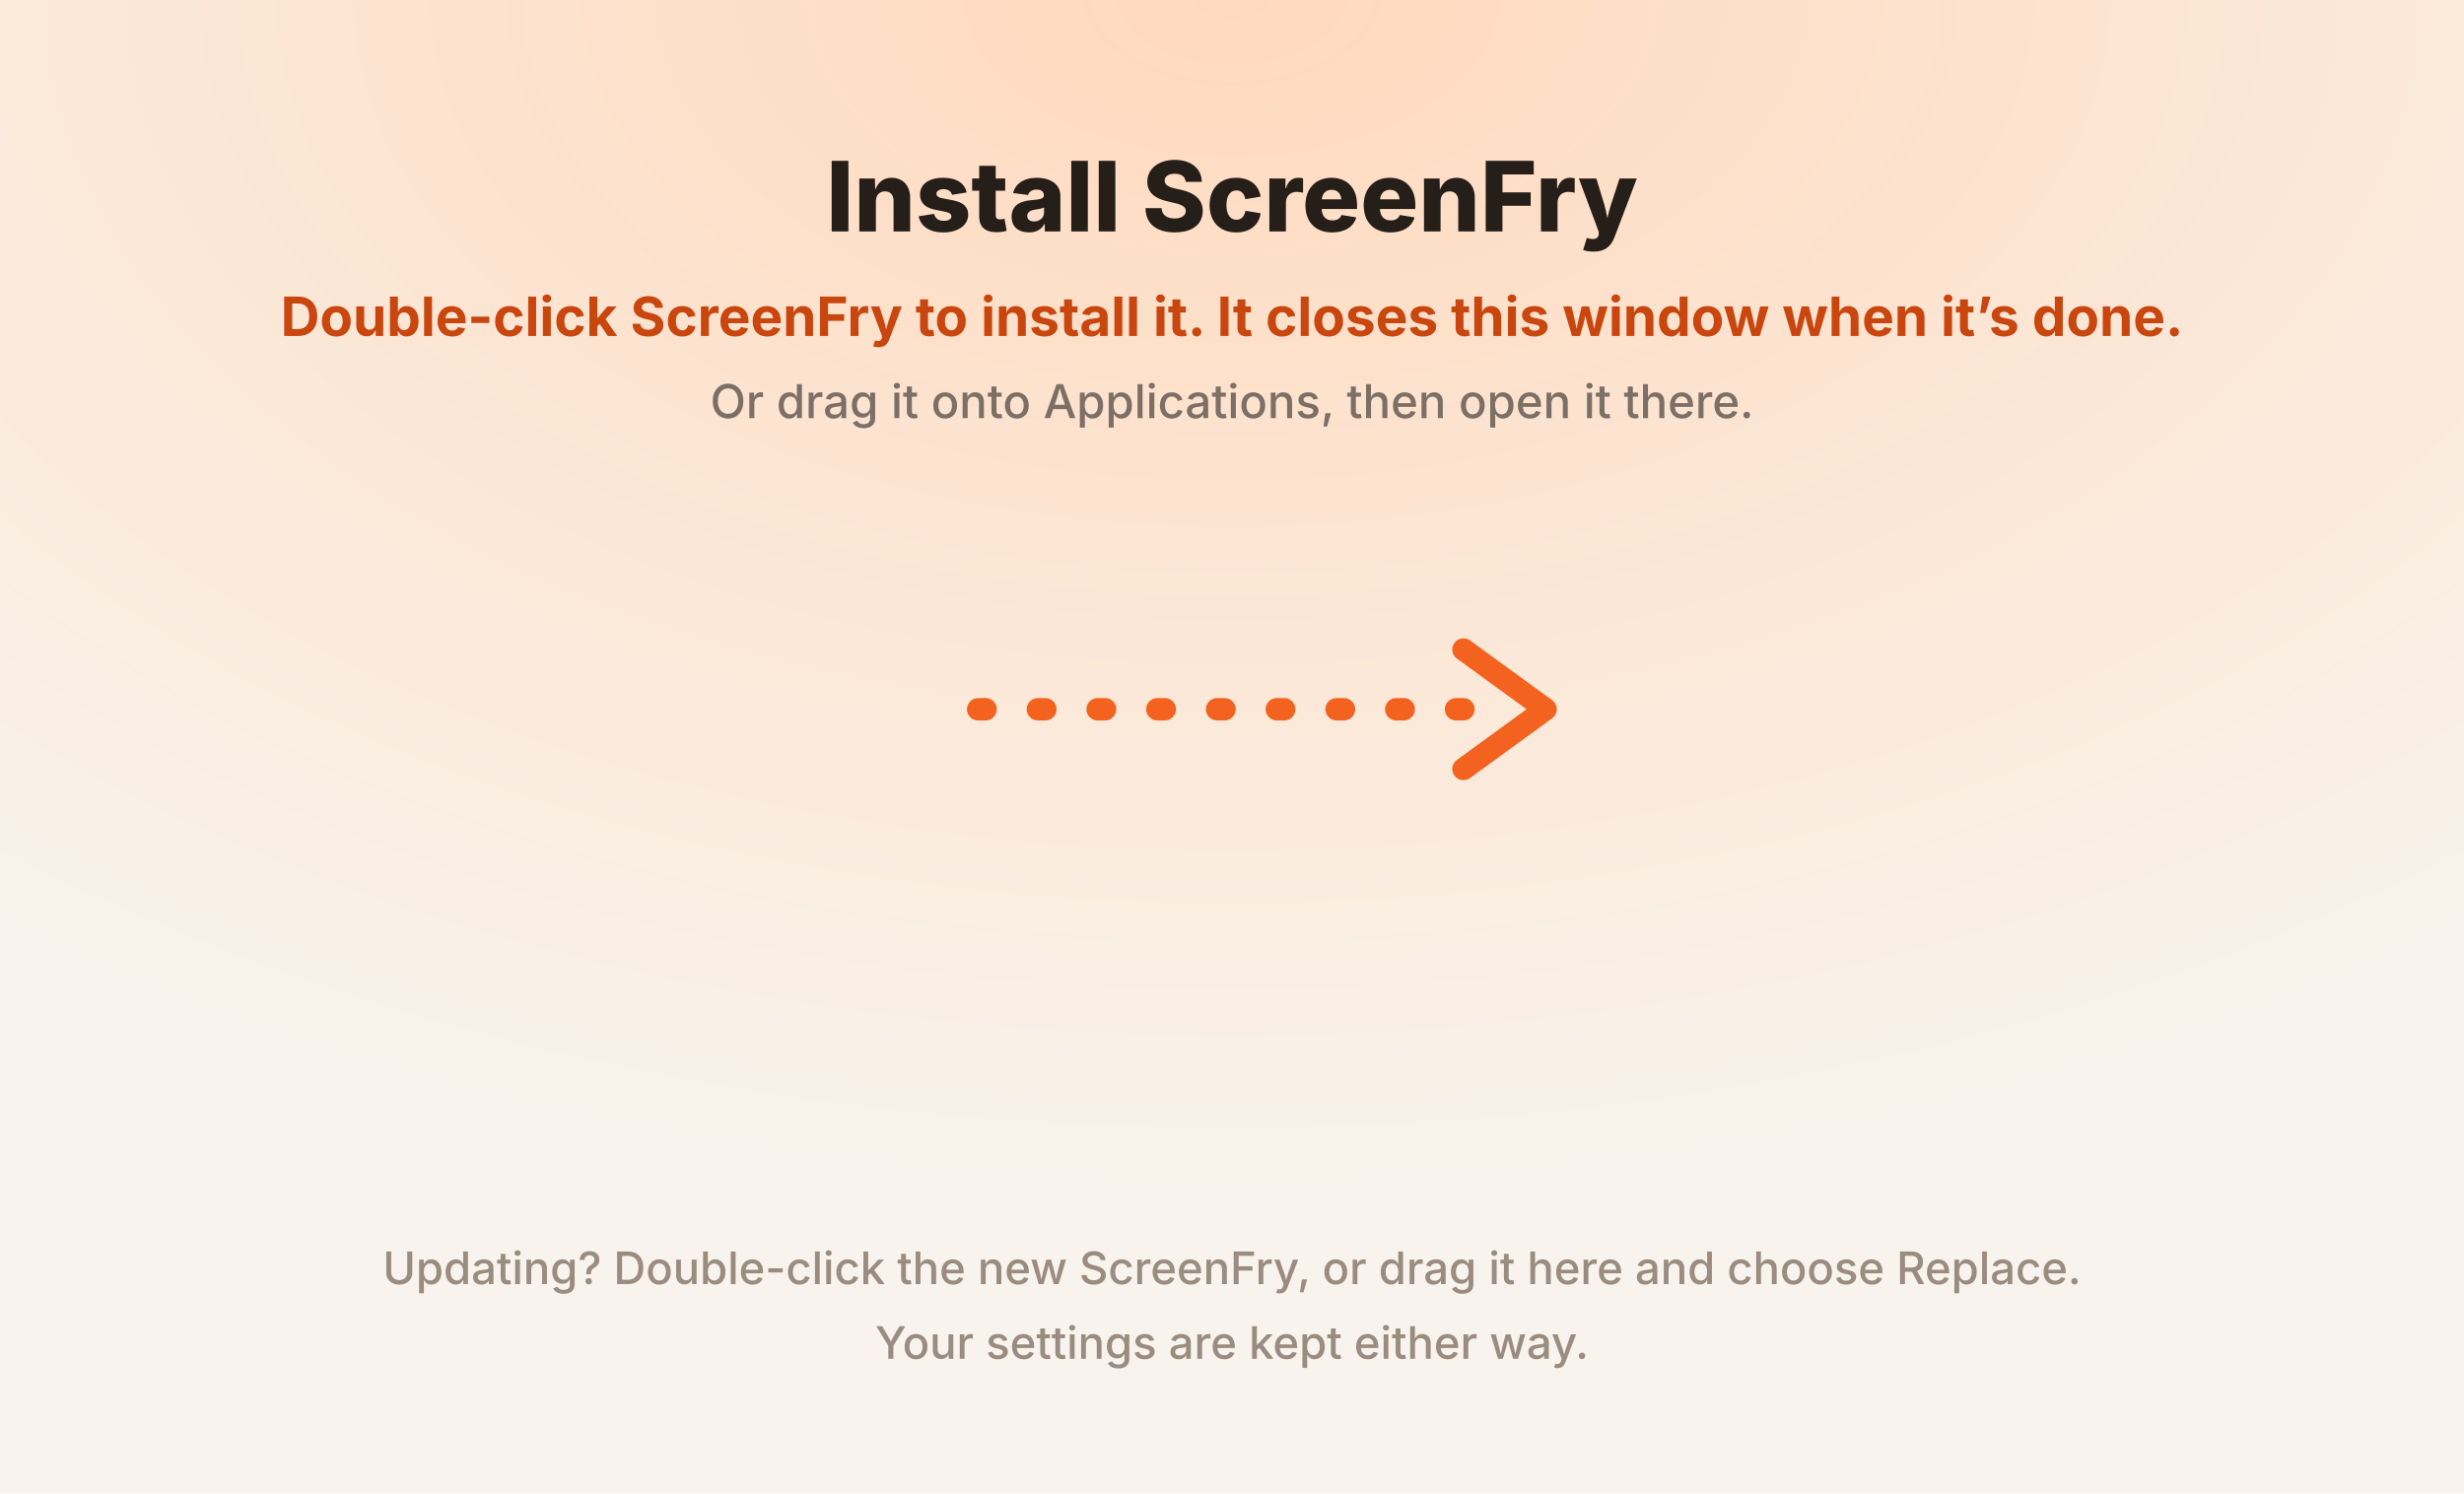
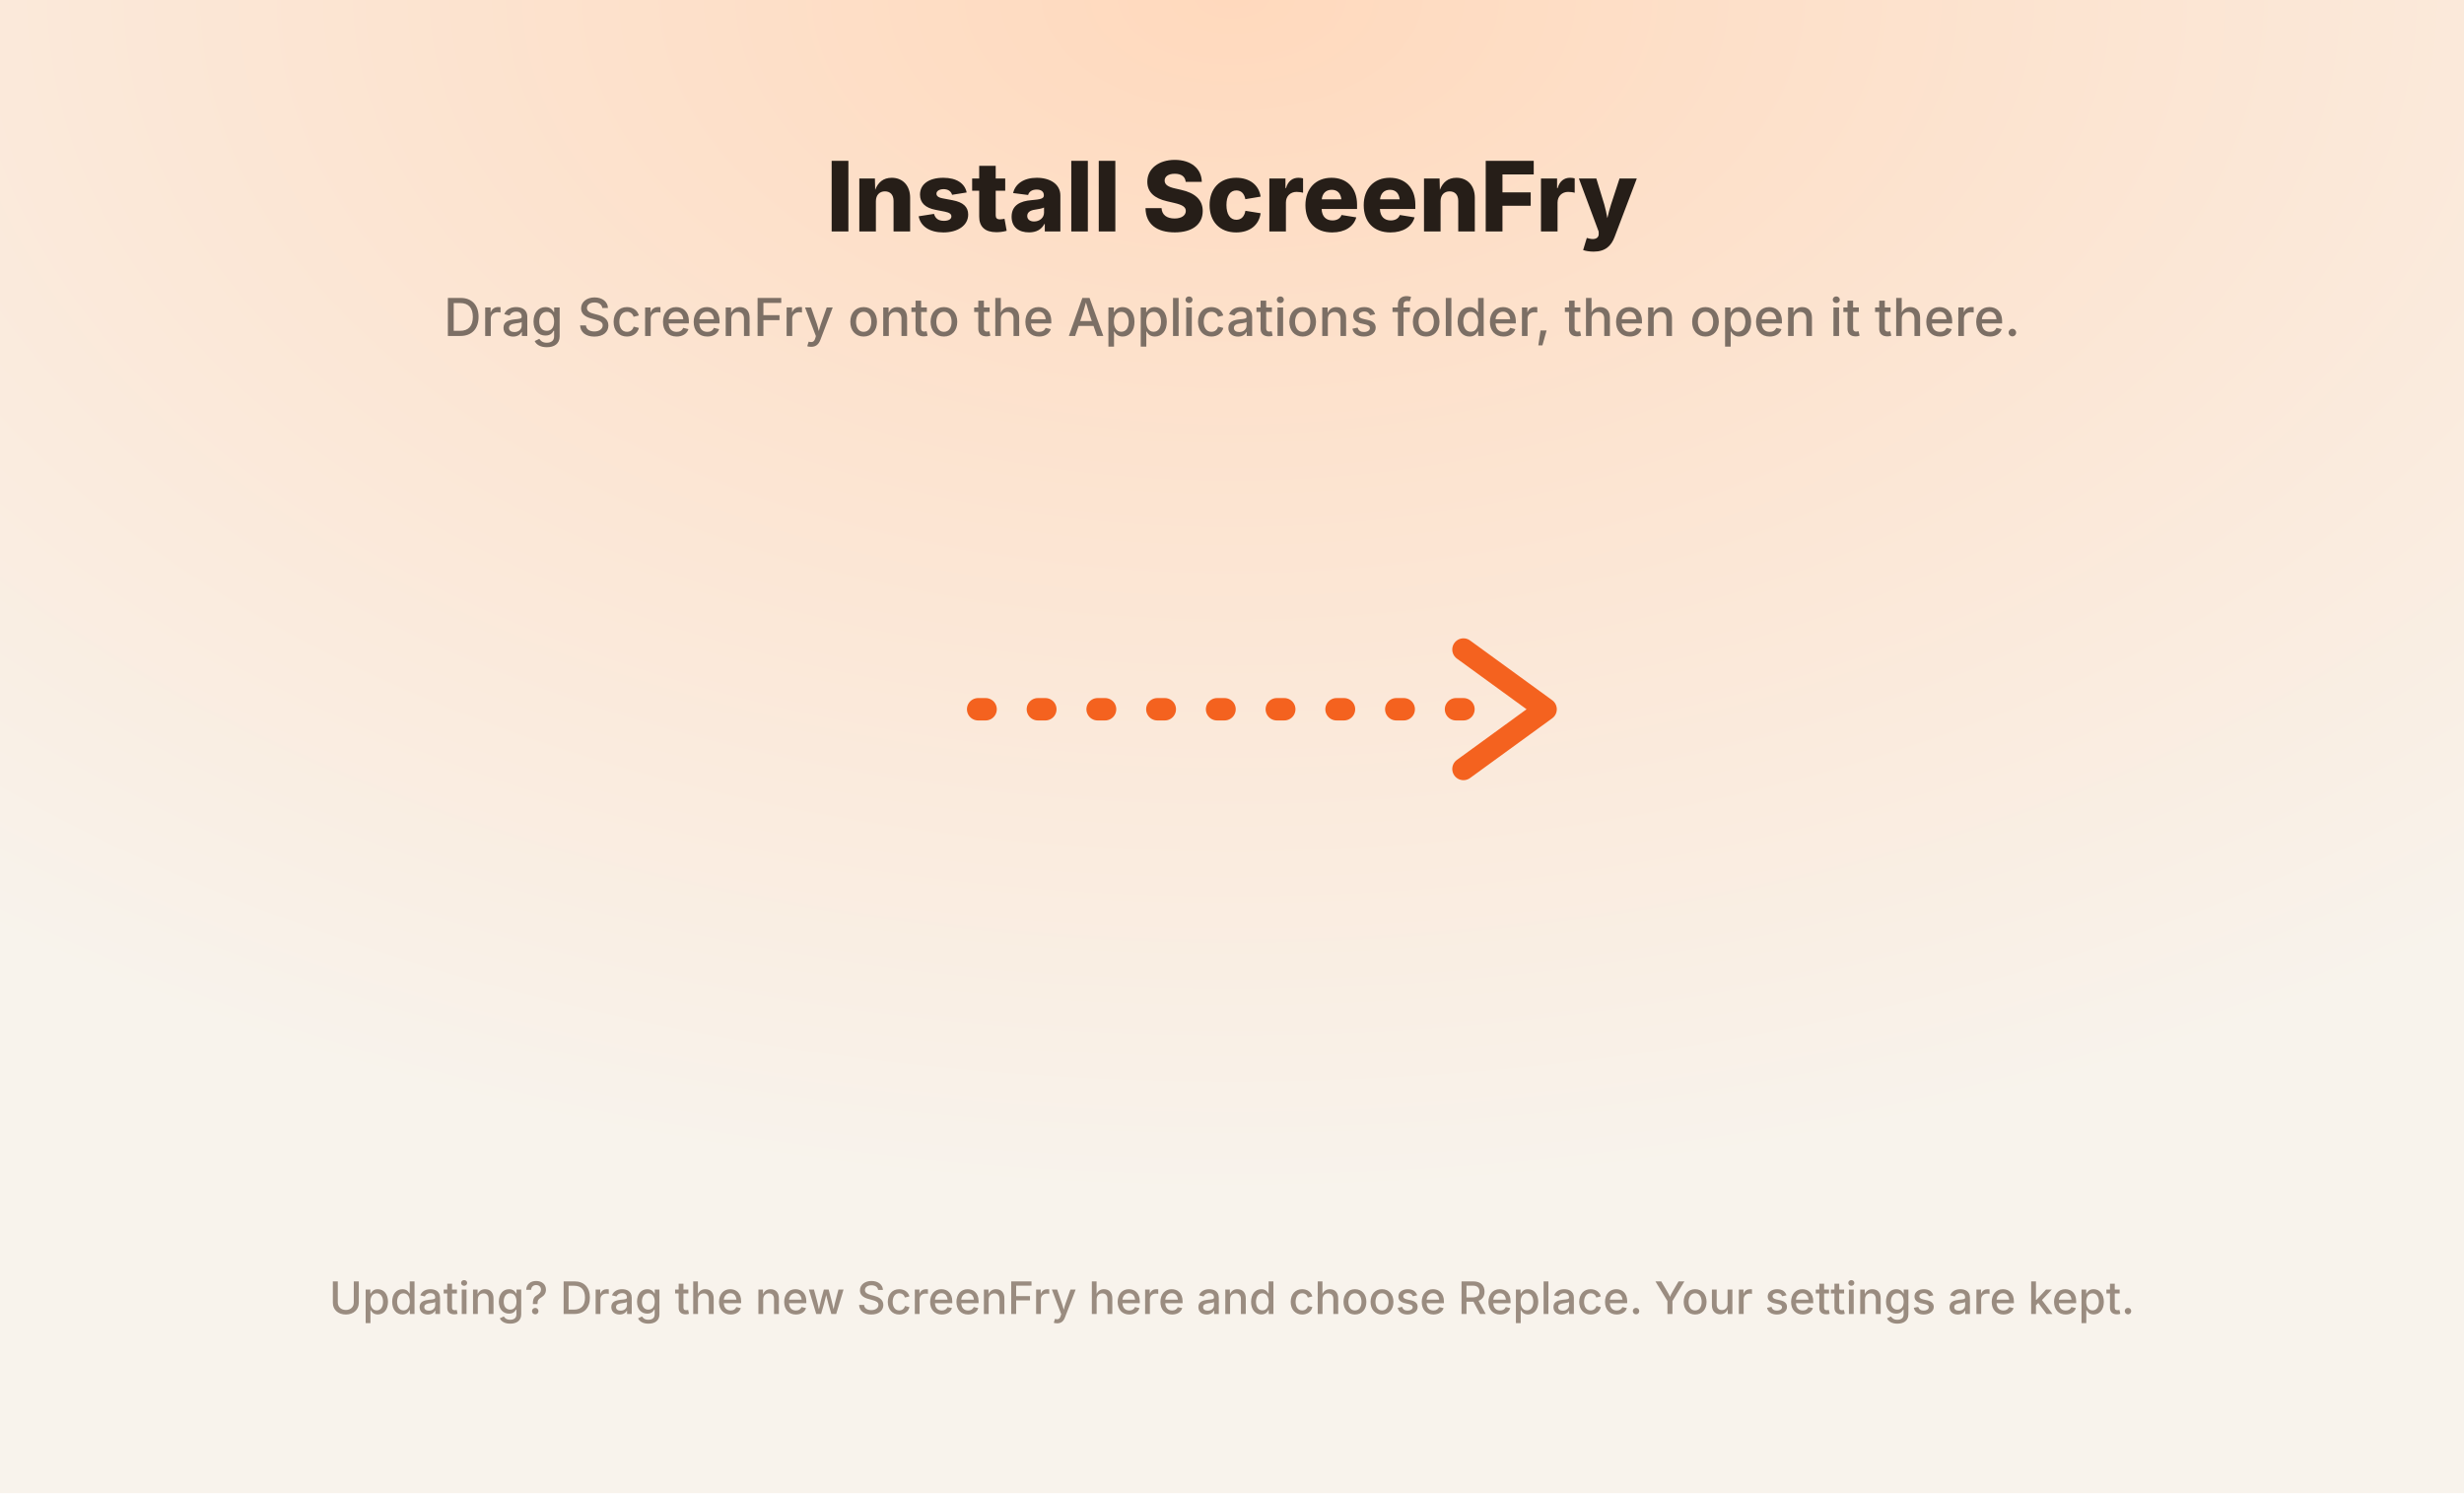
<svg xmlns="http://www.w3.org/2000/svg" width="660" height="400" viewBox="0 0 660 400">
  <defs>
    <radialGradient id="glow" cx="50%" cy="0%" r="80%">
      <stop offset="0" stop-color="#ffd9bd" />
      <stop offset="1" stop-color="#f8f3ec" />
    </radialGradient>
  </defs>
  <rect width="660" height="400" fill="url(#glow)" />
  <text x="330" y="62" text-anchor="middle" font-family="Inter" font-weight="800" font-size="26" fill="#261e18">Install ScreenFry</text>
-   <text x="330" y="90" text-anchor="middle" font-family="Inter" font-weight="700" font-size="14.5" fill="#c9460f">Double-click ScreenFry to install it. It closes this window when it’s done.</text>
-   <text x="330" y="112" text-anchor="middle" font-family="Inter" font-weight="500" font-size="12.5" fill="#7c6f65">Or drag it onto Applications, then open it there.</text>
+   <text x="330" y="90" text-anchor="middle" font-family="Inter" font-weight="500" font-size="14" fill="#7c6f65">Drag ScreenFry onto the Applications folder, then open it there.</text>
  <path d="M262 190 H398" stroke="#f4621f" stroke-width="6" stroke-linecap="round" stroke-dasharray="2 14" fill="none" />
  <path d="M392 174 L414 190 L392 206" stroke="#f4621f" stroke-width="6" stroke-linecap="round" stroke-linejoin="round" fill="none" />
-   <text x="330" y="344" text-anchor="middle" font-family="Inter" font-weight="500" font-size="12" fill="#9a8c80">Updating? Double-click the new ScreenFry, or drag it here and choose Replace.</text>
-   <text x="330" y="364" text-anchor="middle" font-family="Inter" font-weight="500" font-size="12" fill="#9a8c80">Your settings are kept either way.</text>
+   <text x="330" y="352" text-anchor="middle" font-family="Inter" font-weight="500" font-size="12" fill="#9a8c80">Updating? Drag the new ScreenFry here and choose Replace. Your settings are kept.</text>
</svg>
